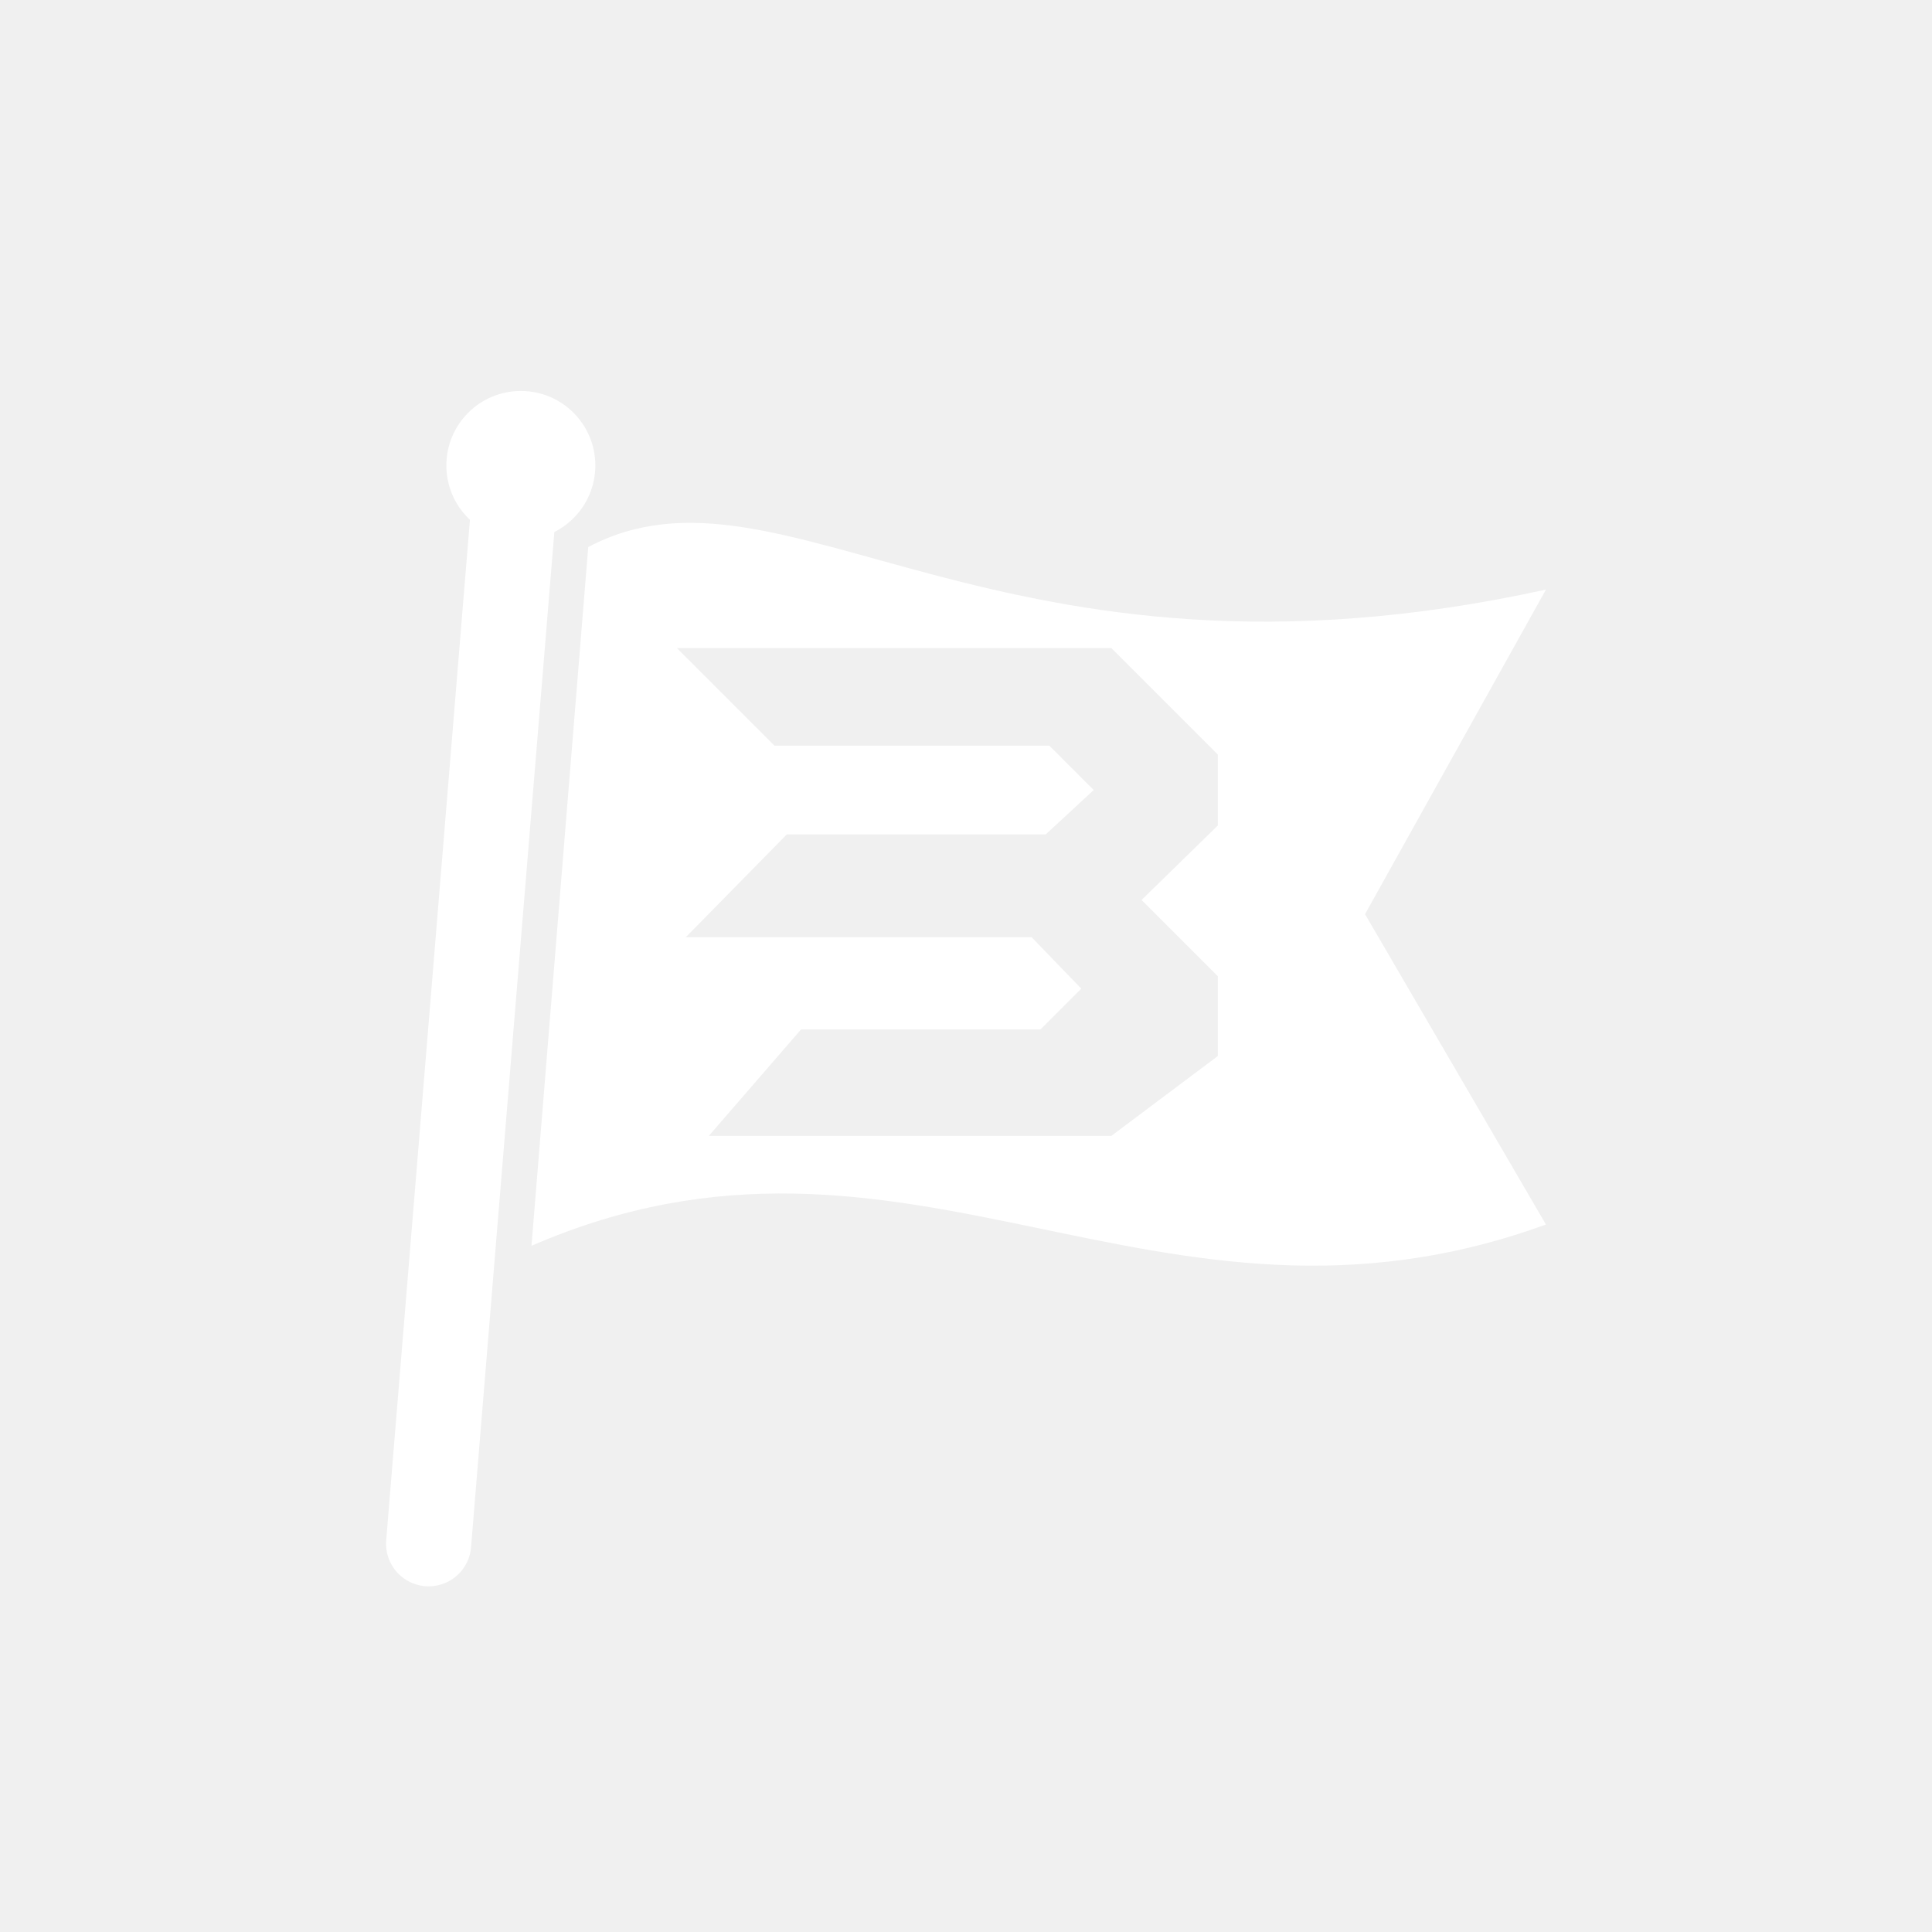
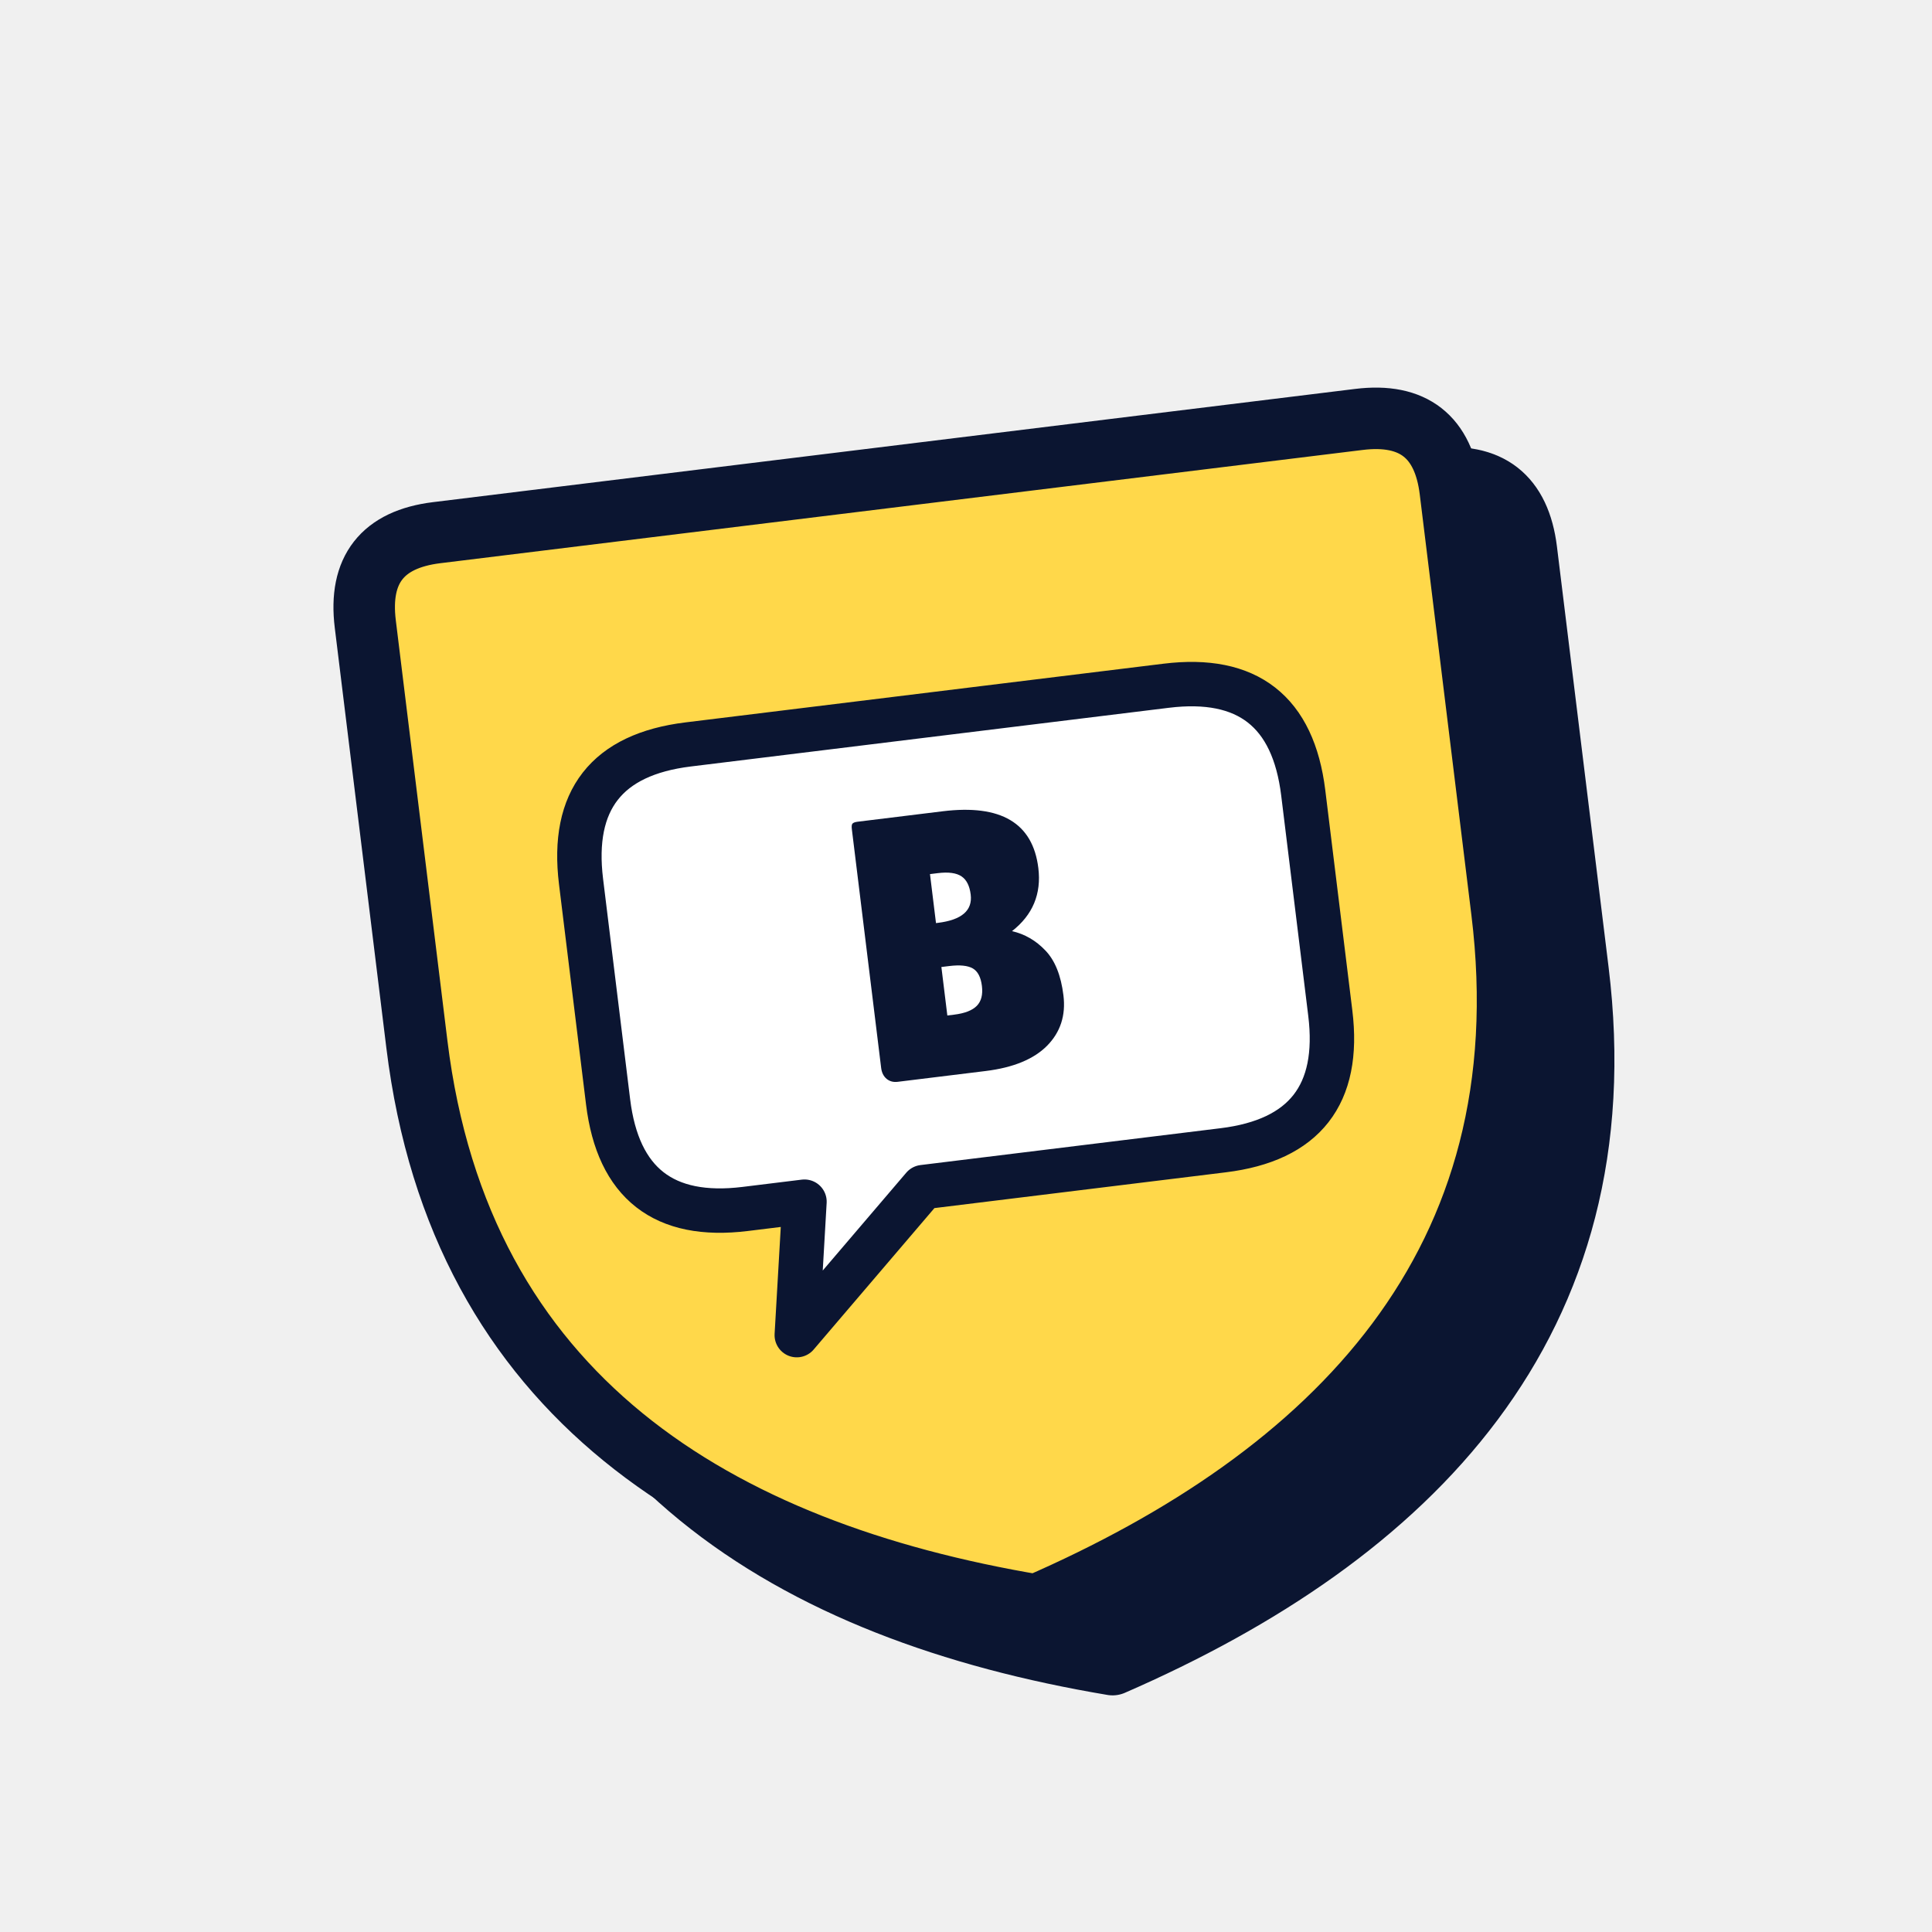
- <svg xmlns="http://www.w3.org/2000/svg" viewBox="0 0 512 512" width="1024" height="1024">
-   <g fill="#fff" transform="translate(256 262) scale(0.47) translate(-363 -347)">
-     <path d="M60 660 108 75" stroke="#fff" stroke-width="48" stroke-linecap="round" />
-     <circle cx="112" cy="52" r="42" />
-     <path fill-rule="evenodd" d="M150 98C260 40 380 190 690 122L588 305 690 480C470 560 330 400 118 492ZM200 155H445L505 215V255L462 297 505 340V385L445 430H218L270 370H405L428 347 400 318H205L262 260H408L435 235 410 210H255Z" />
+ <svg xmlns="http://www.w3.org/2000/svg" viewBox="0 0 1024 1024" width="1024" height="1024">
+   <g transform="translate(525.2 559.8) scale(0.9053) translate(-512 -512)">
+     <g transform="translate(-16 -26) rotate(-7 512 512)">
+       <path d="M240 196L784 196Q832 196 832 244L832 492C832 700 694 808 512 862C330 808 192 700 192 492L192 244Q192 196 240 196Z" fill="#0B1531" stroke="#0B1531" stroke-width="36" stroke-linejoin="round" transform="translate(40 40)" />
+       <path d="M240 196L784 196Q832 196 832 244L832 492C832 700 694 808 512 862C330 808 192 700 192 492L192 244Q192 196 240 196Z" fill="#FFD84A" stroke="#0B1531" stroke-width="36" stroke-linejoin="round" />
+       <path d="M371 337L653 337Q725 337 725 409L725 539Q725 611 653 611L476 611L392 688L406 611L371 611Q299 611 299 539L299 409Q299 337 371 337Z" fill="#FFFFFF" stroke="#0B1531" stroke-width="26" stroke-linejoin="round" />
+       <path d="M565.7 433.8Q565.7 456.7 545.9 468.6Q556.7 472.5 563.9 482.2Q571.2 491.9 571.2 509.6Q571.2 527.3 558.1 537.7Q545 548 520.6 548L468.7 548Q464.9 548 462.5 545.5Q460.1 542.9 460.1 538.8L460.1 398Q460.1 395.5 460.8 394.8Q461.6 394 464 394L514.2 394Q565.7 394 565.7 433.8ZM502.3 429.6L502.3 458.5L503.4 458.5Q524.5 458.5 524.5 444.4Q524.5 436.7 520.5 433.2Q516.4 429.6 506.9 429.6ZM502.3 484.4L502.3 513L506.3 513Q515.7 513 520.1 509.5Q524.5 506 524.5 498.3Q524.5 490.6 520.5 487.5Q516.4 484.4 506.9 484.4Z" fill="#0B1531" />
+     </g>
  </g>
</svg>
